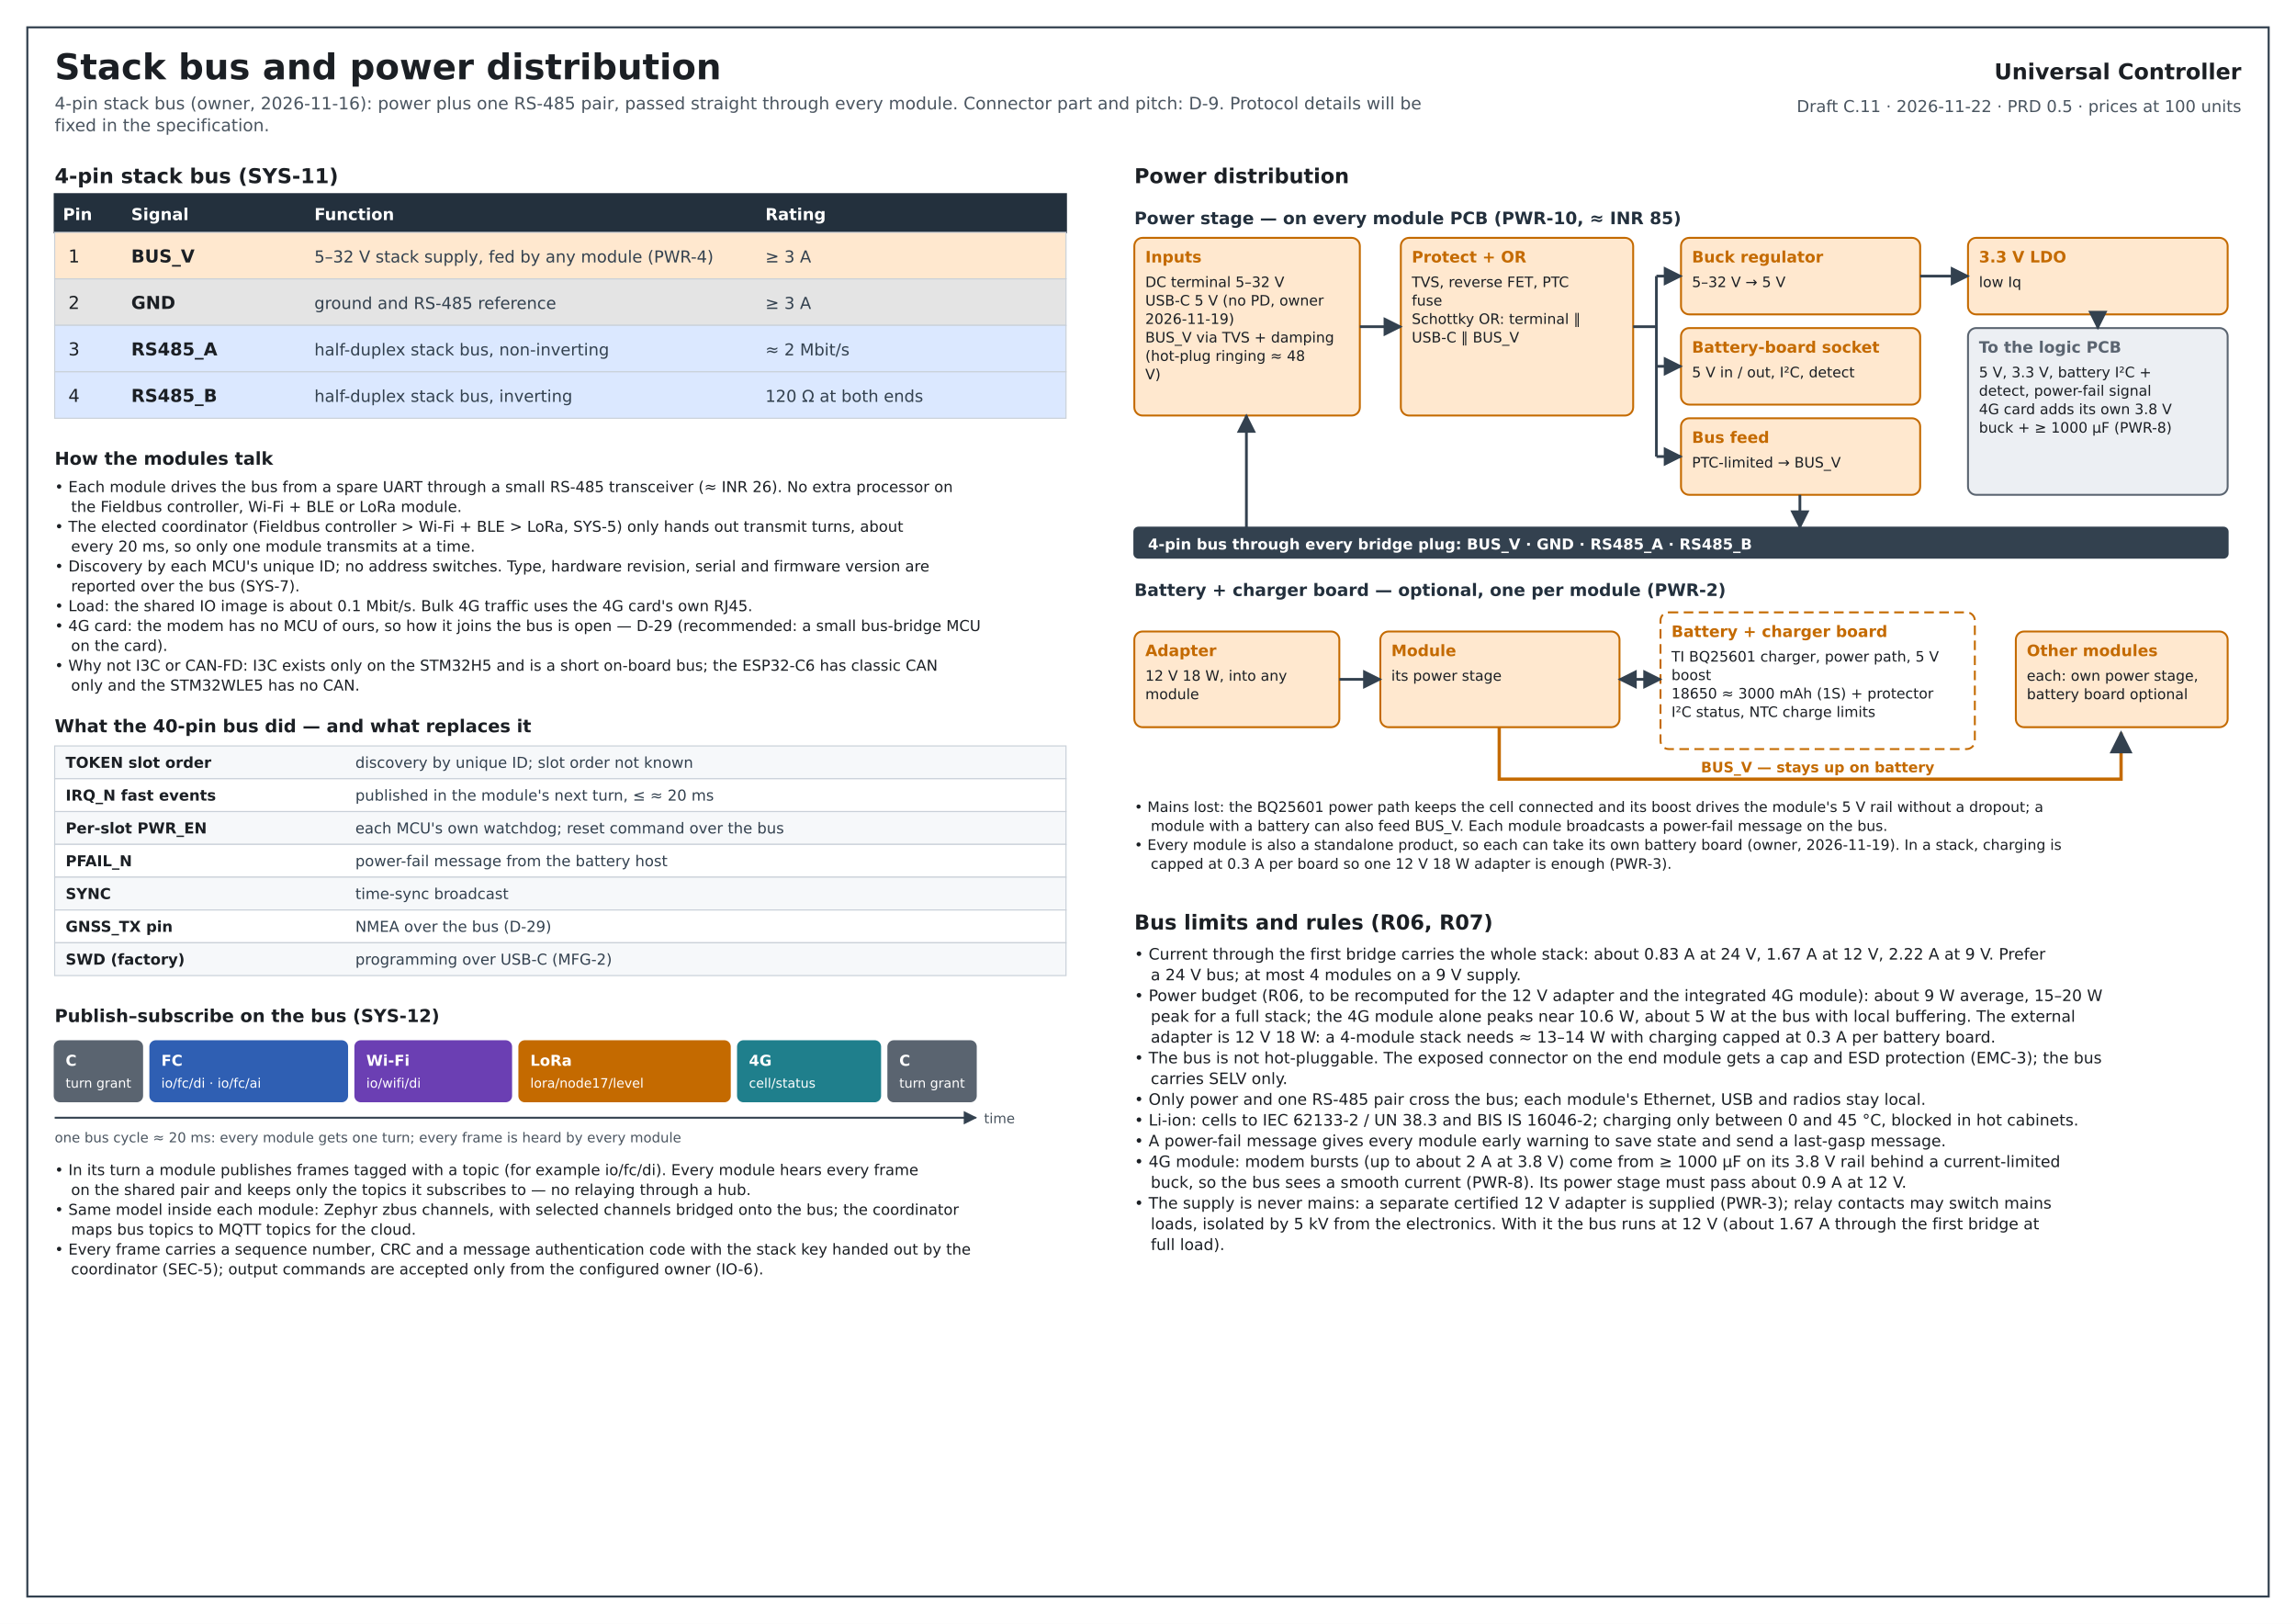
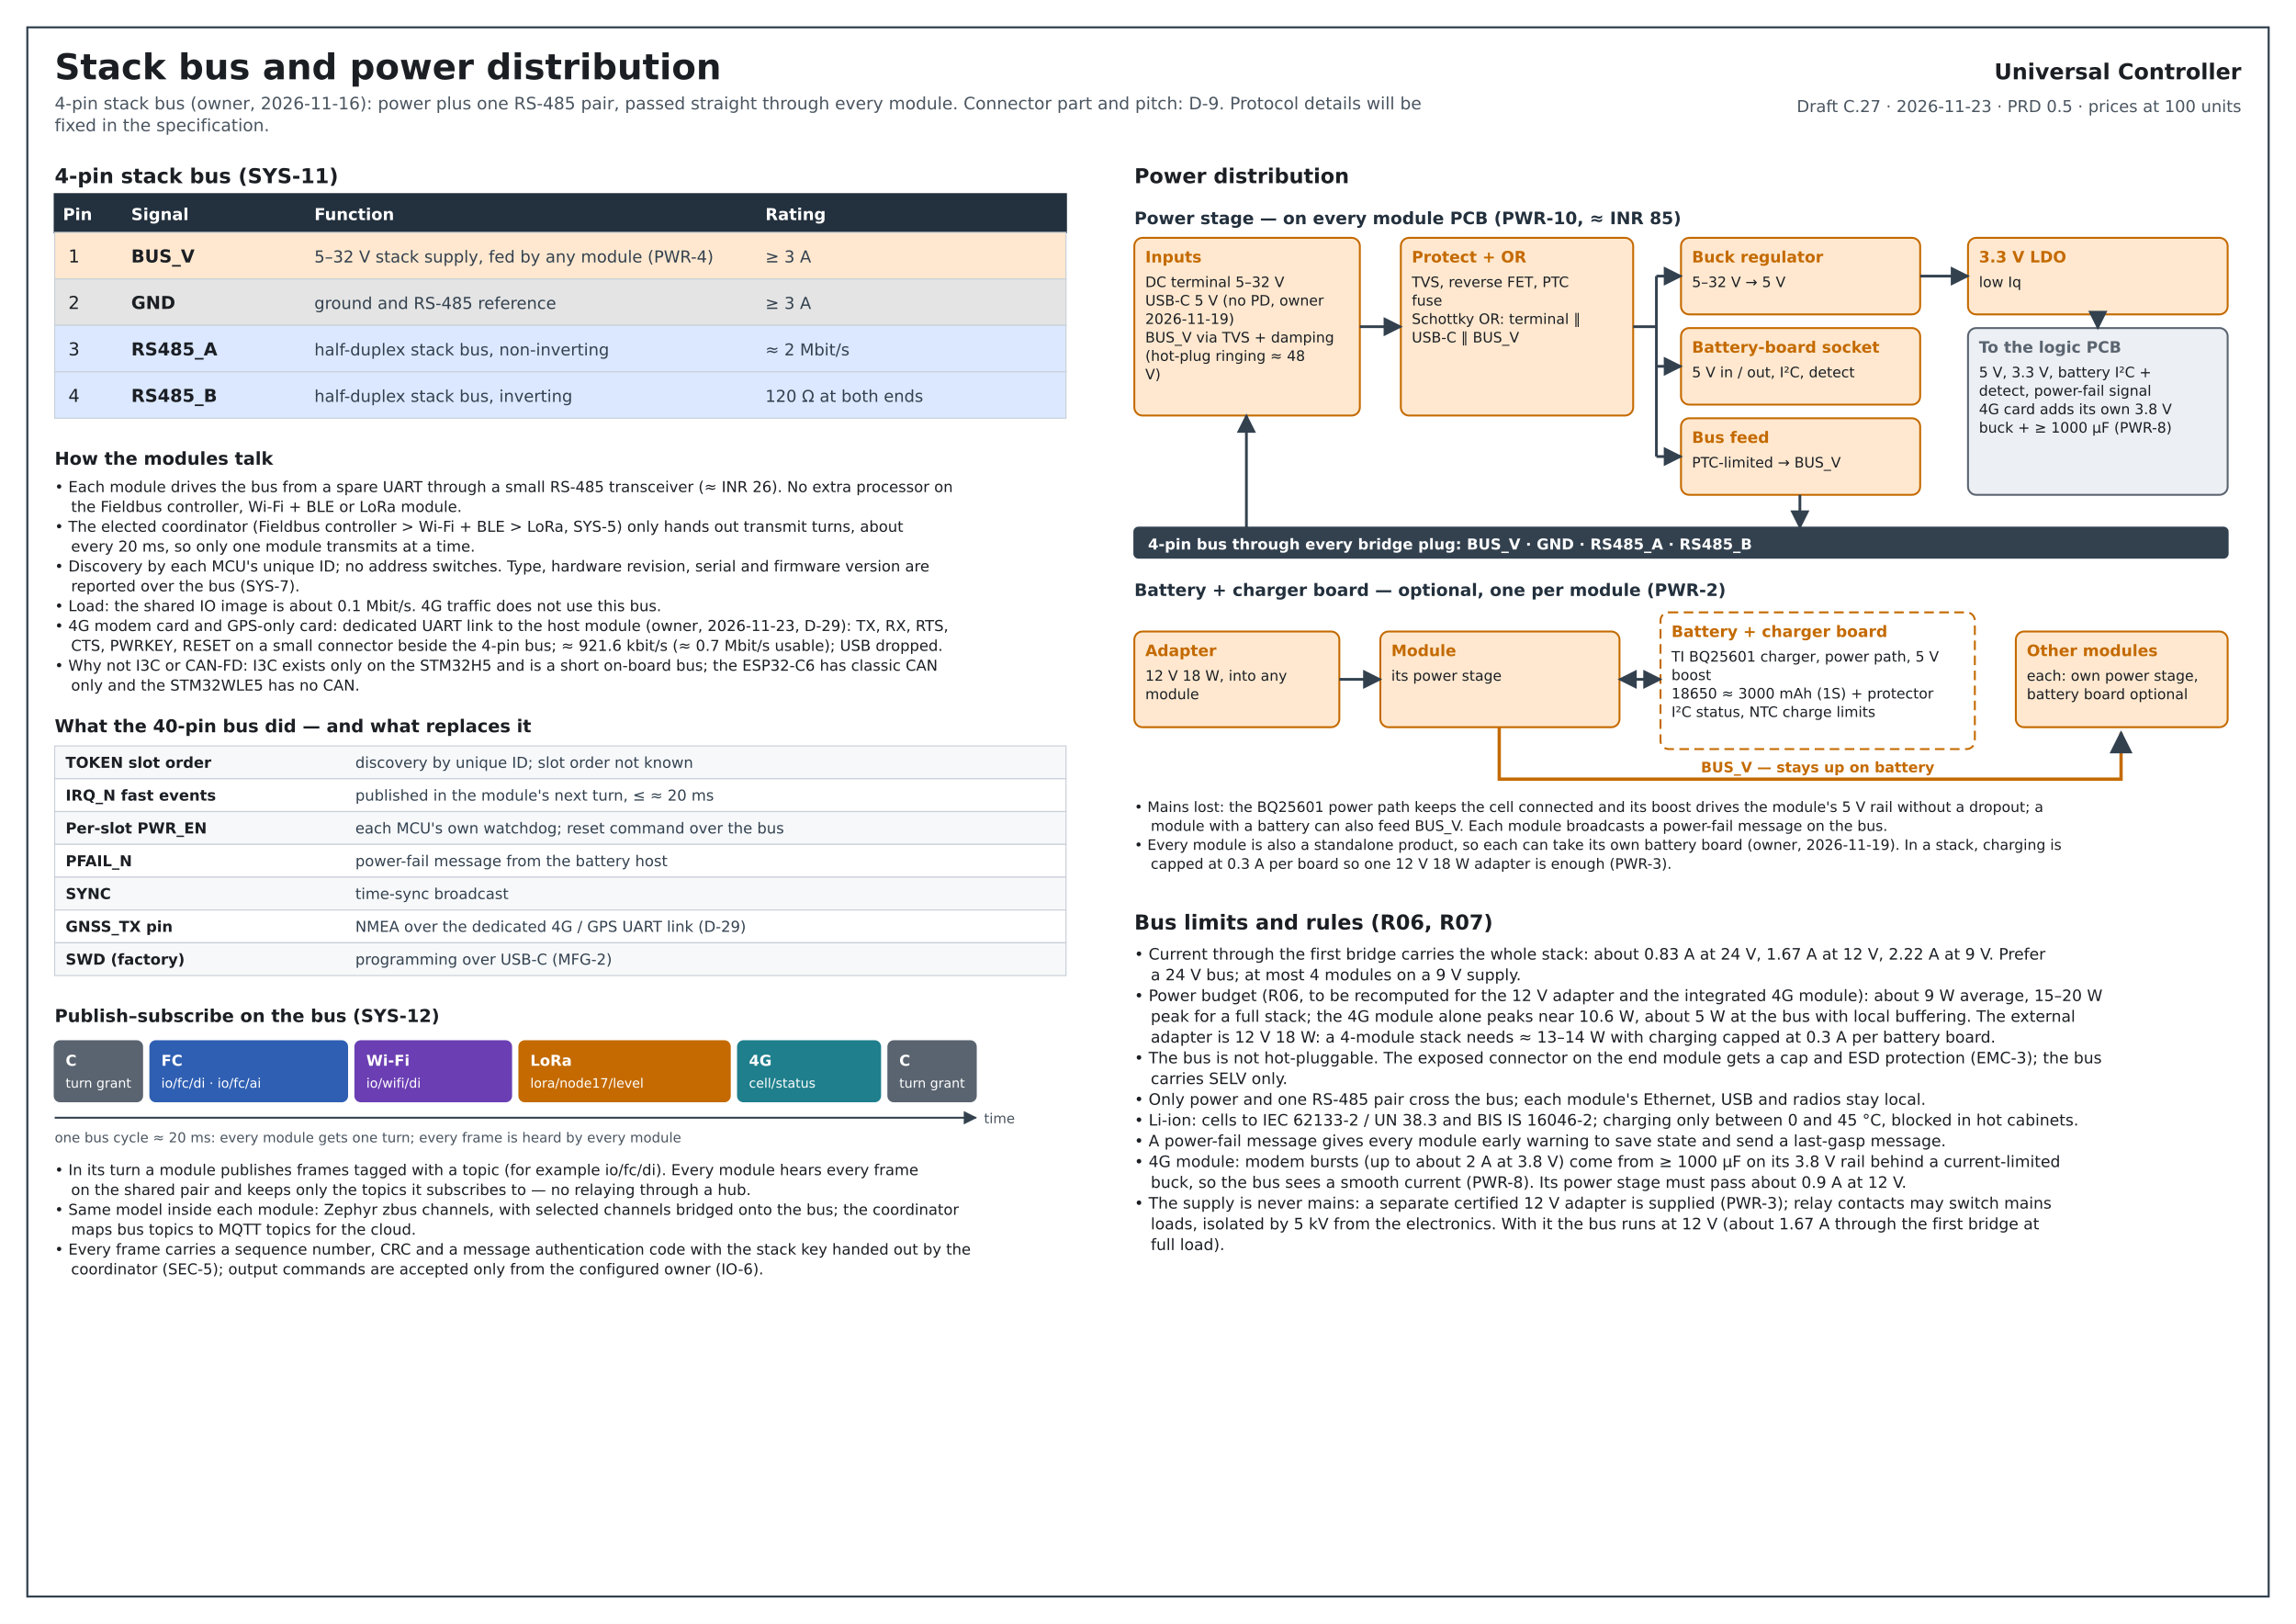
<svg xmlns="http://www.w3.org/2000/svg" width="420mm" height="297mm" viewBox="0 0 1680 1188" font-family="DejaVu Sans, Arial, sans-serif">
  <defs>
    <marker id="ar" viewBox="0 0 10 10" refX="9" refY="5" markerWidth="7" markerHeight="7" orient="auto-start-reverse">
      <path d="M0,0 L10,5 L0,10 z" fill="#33414f" />
    </marker>
  </defs>
  <rect x="0" y="0" width="1680" height="1188" rx="0" fill="#ffffff" stroke="none" stroke-width="1.4" />
  <rect x="20" y="20" width="1640" height="1148" rx="0" fill="none" stroke="#33414f" stroke-width="1.5" />
  <text x="40" y="58" font-size="26" font-weight="bold" text-anchor="start" fill="#1b1f24">Stack bus and power distribution</text>
  <text x="40" y="80" font-size="12.5" font-weight="normal" text-anchor="start" fill="#4a5560">4-pin stack bus (owner, 2026-11-16): power plus one RS-485 pair, passed straight through every module. Connector part and pitch: D-9. Protocol details will be</text>
  <text x="40" y="96" font-size="12.5" font-weight="normal" text-anchor="start" fill="#4a5560">fixed in the specification.</text>
  <text x="1640" y="58" font-size="16" font-weight="bold" text-anchor="end" fill="#1b1f24">Universal Controller</text>
-   <text x="1640" y="82" font-size="12" font-weight="normal" text-anchor="end" fill="#4a5560">Draft C.11 · 2026-11-22 · PRD 0.5 · prices at 100 units</text>
+   <text x="1640" y="82" font-size="12" font-weight="normal" text-anchor="end" fill="#4a5560">Draft C.27 · 2026-11-23 · PRD 0.5 · prices at 100 units</text>
  <g transform="translate(0,24)">
    <text x="40" y="110" font-size="15" font-weight="bold" text-anchor="start" fill="#1b1f24">4-pin stack bus (SYS-11)</text>
    <rect x="40" y="118" width="740" height="28" rx="0" fill="#23303d" stroke="#23303d" stroke-width="1.4" />
    <text x="46" y="137" font-size="12" font-weight="bold" text-anchor="start" fill="#ffffff">Pin</text>
    <text x="96" y="137" font-size="12" font-weight="bold" text-anchor="start" fill="#ffffff">Signal</text>
    <text x="230" y="137" font-size="12" font-weight="bold" text-anchor="start" fill="#ffffff">Function</text>
    <text x="560" y="137" font-size="12" font-weight="bold" text-anchor="start" fill="#ffffff">Rating</text>
    <rect x="40" y="146" width="740" height="34" rx="0" fill="#ffe8cf" stroke="#c9d0d8" stroke-width="0.8" />
    <text x="50" y="168" font-size="13" font-weight="normal" text-anchor="start" fill="#1b1f24">1</text>
    <text x="96" y="168" font-size="13" font-weight="bold" text-anchor="start" fill="#1b1f24">BUS_V</text>
    <text x="230" y="168" font-size="12" font-weight="normal" text-anchor="start" fill="#33414f">5–32 V stack supply, fed by any module (PWR-4)</text>
    <text x="560" y="168" font-size="12" font-weight="normal" text-anchor="start" fill="#33414f">≥ 3 A</text>
    <rect x="40" y="180" width="740" height="34" rx="0" fill="#e4e4e4" stroke="#c9d0d8" stroke-width="0.8" />
    <text x="50" y="202" font-size="13" font-weight="normal" text-anchor="start" fill="#1b1f24">2</text>
    <text x="96" y="202" font-size="13" font-weight="bold" text-anchor="start" fill="#1b1f24">GND</text>
    <text x="230" y="202" font-size="12" font-weight="normal" text-anchor="start" fill="#33414f">ground and RS-485 reference</text>
    <text x="560" y="202" font-size="12" font-weight="normal" text-anchor="start" fill="#33414f">≥ 3 A</text>
    <rect x="40" y="214" width="740" height="34" rx="0" fill="#dbe8ff" stroke="#c9d0d8" stroke-width="0.8" />
    <text x="50" y="236" font-size="13" font-weight="normal" text-anchor="start" fill="#1b1f24">3</text>
    <text x="96" y="236" font-size="13" font-weight="bold" text-anchor="start" fill="#1b1f24">RS485_A</text>
    <text x="230" y="236" font-size="12" font-weight="normal" text-anchor="start" fill="#33414f">half-duplex stack bus, non-inverting</text>
    <text x="560" y="236" font-size="12" font-weight="normal" text-anchor="start" fill="#33414f">≈ 2 Mbit/s</text>
    <rect x="40" y="248" width="740" height="34" rx="0" fill="#dbe8ff" stroke="#c9d0d8" stroke-width="0.8" />
    <text x="50" y="270" font-size="13" font-weight="normal" text-anchor="start" fill="#1b1f24">4</text>
    <text x="96" y="270" font-size="13" font-weight="bold" text-anchor="start" fill="#1b1f24">RS485_B</text>
    <text x="230" y="270" font-size="12" font-weight="normal" text-anchor="start" fill="#33414f">half-duplex stack bus, inverting</text>
    <text x="560" y="270" font-size="12" font-weight="normal" text-anchor="start" fill="#33414f">120 Ω at both ends</text>
    <text x="40" y="316" font-size="13" font-weight="bold" text-anchor="start" fill="#1b1f24">How the modules talk</text>
    <text x="40" y="336" font-size="11" font-weight="normal" text-anchor="start" fill="#1b1f24">• Each module drives the bus from a spare UART through a small RS-485 transceiver (≈ INR 26). No extra processor on</text>
    <text x="52" y="350.52" font-size="11" font-weight="normal" text-anchor="start" fill="#1b1f24">the Fieldbus controller, Wi-Fi + BLE or LoRa module.</text>
    <text x="40" y="365.04" font-size="11" font-weight="normal" text-anchor="start" fill="#1b1f24">• The elected coordinator (Fieldbus controller &gt; Wi-Fi + BLE &gt; LoRa, SYS-5) only hands out transmit turns, about</text>
    <text x="52" y="379.56" font-size="11" font-weight="normal" text-anchor="start" fill="#1b1f24">every 20 ms, so only one module transmits at a time.</text>
    <text x="40" y="394.08" font-size="11" font-weight="normal" text-anchor="start" fill="#1b1f24">• Discovery by each MCU's unique ID; no address switches. Type, hardware revision, serial and firmware version are</text>
    <text x="52" y="408.6" font-size="11" font-weight="normal" text-anchor="start" fill="#1b1f24">reported over the bus (SYS-7).</text>
-     <text x="40" y="423.12" font-size="11" font-weight="normal" text-anchor="start" fill="#1b1f24">• Load: the shared IO image is about 0.1 Mbit/s. Bulk 4G traffic uses the 4G card's own RJ45.</text>
-     <text x="40" y="437.64" font-size="11" font-weight="normal" text-anchor="start" fill="#1b1f24">• 4G card: the modem has no MCU of ours, so how it joins the bus is open — D-29 (recommended: a small bus-bridge MCU</text>
-     <text x="52" y="452.16" font-size="11" font-weight="normal" text-anchor="start" fill="#1b1f24">on the card).</text>
+     <text x="40" y="423.12" font-size="11" font-weight="normal" text-anchor="start" fill="#1b1f24">• Load: the shared IO image is about 0.1 Mbit/s. 4G traffic does not use this bus.</text>
+     <text x="40" y="437.64" font-size="11" font-weight="normal" text-anchor="start" fill="#1b1f24">• 4G modem card and GPS-only card: dedicated UART link to the host module (owner, 2026-11-23, D-29): TX, RX, RTS,</text>
+     <text x="52" y="452.16" font-size="11" font-weight="normal" text-anchor="start" fill="#1b1f24">CTS, PWRKEY, RESET on a small connector beside the 4-pin bus; ≈ 921.6 kbit/s (≈ 0.7 Mbit/s usable); USB dropped.</text>
    <text x="40" y="466.68" font-size="11" font-weight="normal" text-anchor="start" fill="#1b1f24">• Why not I3C or CAN-FD: I3C exists only on the STM32H5 and is a short on-board bus; the ESP32-C6 has classic CAN</text>
    <text x="52" y="481.2" font-size="11" font-weight="normal" text-anchor="start" fill="#1b1f24">only and the STM32WLE5 has no CAN.</text>
    <text x="40" y="511.72" font-size="13" font-weight="bold" text-anchor="start" fill="#1b1f24">What the 40-pin bus did — and what replaces it</text>
    <rect x="40" y="521.72" width="740" height="24" rx="0" fill="#f6f8fa" stroke="#c9d0d8" stroke-width="0.8" />
    <text x="48" y="537.72" font-size="11" font-weight="bold" text-anchor="start" fill="#1b1f24">TOKEN slot order</text>
    <text x="260" y="537.72" font-size="11" font-weight="normal" text-anchor="start" fill="#33414f">discovery by unique ID; slot order not known</text>
    <rect x="40" y="545.72" width="740" height="24" rx="0" fill="#ffffff" stroke="#c9d0d8" stroke-width="0.8" />
    <text x="48" y="561.72" font-size="11" font-weight="bold" text-anchor="start" fill="#1b1f24">IRQ_N fast events</text>
    <text x="260" y="561.72" font-size="11" font-weight="normal" text-anchor="start" fill="#33414f">published in the module's next turn, ≤ ≈ 20 ms</text>
    <rect x="40" y="569.72" width="740" height="24" rx="0" fill="#f6f8fa" stroke="#c9d0d8" stroke-width="0.8" />
    <text x="48" y="585.72" font-size="11" font-weight="bold" text-anchor="start" fill="#1b1f24">Per-slot PWR_EN</text>
    <text x="260" y="585.72" font-size="11" font-weight="normal" text-anchor="start" fill="#33414f">each MCU's own watchdog; reset command over the bus</text>
    <rect x="40" y="593.72" width="740" height="24" rx="0" fill="#ffffff" stroke="#c9d0d8" stroke-width="0.8" />
    <text x="48" y="609.72" font-size="11" font-weight="bold" text-anchor="start" fill="#1b1f24">PFAIL_N</text>
    <text x="260" y="609.72" font-size="11" font-weight="normal" text-anchor="start" fill="#33414f">power-fail message from the battery host</text>
    <rect x="40" y="617.72" width="740" height="24" rx="0" fill="#f6f8fa" stroke="#c9d0d8" stroke-width="0.8" />
    <text x="48" y="633.72" font-size="11" font-weight="bold" text-anchor="start" fill="#1b1f24">SYNC</text>
    <text x="260" y="633.72" font-size="11" font-weight="normal" text-anchor="start" fill="#33414f">time-sync broadcast</text>
    <rect x="40" y="641.72" width="740" height="24" rx="0" fill="#ffffff" stroke="#c9d0d8" stroke-width="0.8" />
    <text x="48" y="657.72" font-size="11" font-weight="bold" text-anchor="start" fill="#1b1f24">GNSS_TX pin</text>
-     <text x="260" y="657.72" font-size="11" font-weight="normal" text-anchor="start" fill="#33414f">NMEA over the bus (D-29)</text>
+     <text x="260" y="657.72" font-size="11" font-weight="normal" text-anchor="start" fill="#33414f">NMEA over the dedicated 4G / GPS UART link (D-29)</text>
    <rect x="40" y="665.72" width="740" height="24" rx="0" fill="#f6f8fa" stroke="#c9d0d8" stroke-width="0.8" />
    <text x="48" y="681.72" font-size="11" font-weight="bold" text-anchor="start" fill="#1b1f24">SWD (factory)</text>
    <text x="260" y="681.72" font-size="11" font-weight="normal" text-anchor="start" fill="#33414f">programming over USB-C (MFG-2)</text>
    <text x="40" y="723.72" font-size="13" font-weight="bold" text-anchor="start" fill="#1b1f24">Publish–subscribe on the bus (SYS-12)</text>
    <rect x="40" y="737.72" width="64" height="44" rx="4" fill="#5a6470" stroke="#5a6470" stroke-width="1.4" />
    <text x="48" y="755.72" font-size="11" font-weight="bold" text-anchor="start" fill="#ffffff">C</text>
    <text x="48" y="771.72" font-size="9.5" font-weight="normal" text-anchor="start" fill="#ffffff">turn grant</text>
    <rect x="110" y="737.72" width="144" height="44" rx="4" fill="#2f5fb3" stroke="#2f5fb3" stroke-width="1.4" />
    <text x="118" y="755.72" font-size="11" font-weight="bold" text-anchor="start" fill="#ffffff">FC</text>
    <text x="118" y="771.72" font-size="9.5" font-weight="normal" text-anchor="start" fill="#ffffff">io/fc/di · io/fc/ai</text>
    <rect x="260" y="737.72" width="114" height="44" rx="4" fill="#6b3fb3" stroke="#6b3fb3" stroke-width="1.4" />
    <text x="268" y="755.72" font-size="11" font-weight="bold" text-anchor="start" fill="#ffffff">Wi-Fi</text>
    <text x="268" y="771.72" font-size="9.5" font-weight="normal" text-anchor="start" fill="#ffffff">io/wifi/di</text>
    <rect x="380" y="737.72" width="154" height="44" rx="4" fill="#c46a00" stroke="#c46a00" stroke-width="1.4" />
    <text x="388" y="755.72" font-size="11" font-weight="bold" text-anchor="start" fill="#ffffff">LoRa</text>
    <text x="388" y="771.72" font-size="9.5" font-weight="normal" text-anchor="start" fill="#ffffff">lora/node17/level</text>
    <rect x="540" y="737.72" width="104" height="44" rx="4" fill="#1f7f8c" stroke="#1f7f8c" stroke-width="1.4" />
    <text x="548" y="755.72" font-size="11" font-weight="bold" text-anchor="start" fill="#ffffff">4G</text>
    <text x="548" y="771.72" font-size="9.5" font-weight="normal" text-anchor="start" fill="#ffffff">cell/status</text>
    <rect x="650" y="737.72" width="64" height="44" rx="4" fill="#5a6470" stroke="#5a6470" stroke-width="1.4" />
    <text x="658" y="755.72" font-size="11" font-weight="bold" text-anchor="start" fill="#ffffff">C</text>
    <text x="658" y="771.72" font-size="9.5" font-weight="normal" text-anchor="start" fill="#ffffff">turn grant</text>
    <line x1="40" y1="793.72" x2="714" y2="793.72" stroke="#33414f" stroke-width="1.4" marker-end="url(#ar)" />
    <text x="720" y="797.72" font-size="10" font-weight="normal" text-anchor="start" fill="#4a5560">time</text>
    <text x="40" y="811.72" font-size="10" font-weight="normal" text-anchor="start" fill="#4a5560">one bus cycle ≈ 20 ms: every module gets one turn; every frame is heard by every module</text>
    <text x="40" y="835.72" font-size="11" font-weight="normal" text-anchor="start" fill="#1b1f24">• In its turn a module publishes frames tagged with a topic (for example io/fc/di). Every module hears every frame</text>
    <text x="52" y="850.24" font-size="11" font-weight="normal" text-anchor="start" fill="#1b1f24">on the shared pair and keeps only the topics it subscribes to — no relaying through a hub.</text>
    <text x="40" y="864.76" font-size="11" font-weight="normal" text-anchor="start" fill="#1b1f24">• Same model inside each module: Zephyr zbus channels, with selected channels bridged onto the bus; the coordinator</text>
    <text x="52" y="879.28" font-size="11" font-weight="normal" text-anchor="start" fill="#1b1f24">maps bus topics to MQTT topics for the cloud.</text>
    <text x="40" y="893.8" font-size="11" font-weight="normal" text-anchor="start" fill="#1b1f24">• Every frame carries a sequence number, CRC and a message authentication code with the stack key handed out by the</text>
    <text x="52" y="908.32" font-size="11" font-weight="normal" text-anchor="start" fill="#1b1f24">coordinator (SEC-5); output commands are accepted only from the configured owner (IO-6).</text>
    <text x="830" y="110" font-size="15" font-weight="bold" text-anchor="start" fill="#1b1f24">Power distribution</text>
    <text x="830" y="140" font-size="12.5" font-weight="bold" text-anchor="start" fill="#23303d">Power stage — on every module PCB (PWR-10, ≈ INR 85)</text>
    <rect x="830" y="150" width="165" height="130" rx="6" fill="#ffe8cf" stroke="#c46a00" stroke-width="1.4" />
    <text x="838" y="168" font-size="11.5" font-weight="bold" text-anchor="start" fill="#c46a00">Inputs</text>
    <text x="838" y="186" font-size="10.5" font-weight="normal" text-anchor="start" fill="#1b1f24">DC terminal 5–32 V</text>
    <text x="838" y="199.5" font-size="10.5" font-weight="normal" text-anchor="start" fill="#1b1f24">USB-C 5 V (no PD, owner</text>
    <text x="838" y="213.0" font-size="10.5" font-weight="normal" text-anchor="start" fill="#1b1f24">2026-11-19)</text>
    <text x="838" y="226.5" font-size="10.5" font-weight="normal" text-anchor="start" fill="#1b1f24">BUS_V via TVS + damping</text>
    <text x="838" y="240.0" font-size="10.5" font-weight="normal" text-anchor="start" fill="#1b1f24">(hot-plug ringing ≈ 48</text>
    <text x="838" y="253.5" font-size="10.5" font-weight="normal" text-anchor="start" fill="#1b1f24">V)</text>
    <rect x="1025" y="150" width="170" height="130" rx="6" fill="#ffe8cf" stroke="#c46a00" stroke-width="1.4" />
    <text x="1033" y="168" font-size="11.5" font-weight="bold" text-anchor="start" fill="#c46a00">Protect + OR</text>
    <text x="1033" y="186" font-size="10.5" font-weight="normal" text-anchor="start" fill="#1b1f24">TVS, reverse FET, PTC</text>
    <text x="1033" y="199.5" font-size="10.5" font-weight="normal" text-anchor="start" fill="#1b1f24">fuse</text>
    <text x="1033" y="213.0" font-size="10.5" font-weight="normal" text-anchor="start" fill="#1b1f24">Schottky OR: terminal ∥</text>
    <text x="1033" y="226.5" font-size="10.5" font-weight="normal" text-anchor="start" fill="#1b1f24">USB-C ∥ BUS_V</text>
    <rect x="1230" y="150" width="175" height="56" rx="6" fill="#ffe8cf" stroke="#c46a00" stroke-width="1.4" />
    <text x="1238" y="168" font-size="11.5" font-weight="bold" text-anchor="start" fill="#c46a00">Buck regulator</text>
    <text x="1238" y="186" font-size="10.5" font-weight="normal" text-anchor="start" fill="#1b1f24">5–32 V → 5 V</text>
    <rect x="1230" y="216" width="175" height="56" rx="6" fill="#ffe8cf" stroke="#c46a00" stroke-width="1.4" />
    <text x="1238" y="234" font-size="11.5" font-weight="bold" text-anchor="start" fill="#c46a00">Battery-board socket</text>
    <text x="1238" y="252" font-size="10.5" font-weight="normal" text-anchor="start" fill="#1b1f24">5 V in / out, I²C, detect</text>
    <rect x="1230" y="282" width="175" height="56" rx="6" fill="#ffe8cf" stroke="#c46a00" stroke-width="1.4" />
    <text x="1238" y="300" font-size="11.5" font-weight="bold" text-anchor="start" fill="#c46a00">Bus feed</text>
    <text x="1238" y="318" font-size="10.5" font-weight="normal" text-anchor="start" fill="#1b1f24">PTC-limited → BUS_V</text>
    <rect x="1440" y="150" width="190" height="56" rx="6" fill="#ffe8cf" stroke="#c46a00" stroke-width="1.4" />
    <text x="1448" y="168" font-size="11.5" font-weight="bold" text-anchor="start" fill="#c46a00">3.3 V LDO</text>
    <text x="1448" y="186" font-size="10.5" font-weight="normal" text-anchor="start" fill="#1b1f24">low Iq</text>
    <rect x="1440" y="216" width="190" height="122" rx="6" fill="#eceff3" stroke="#5a6470" stroke-width="1.4" />
    <text x="1448" y="234" font-size="11.5" font-weight="bold" text-anchor="start" fill="#5a6470">To the logic PCB</text>
    <text x="1448" y="252" font-size="10.5" font-weight="normal" text-anchor="start" fill="#1b1f24">5 V, 3.3 V, battery I²C +</text>
    <text x="1448" y="265.5" font-size="10.5" font-weight="normal" text-anchor="start" fill="#1b1f24">detect, power-fail signal</text>
    <text x="1448" y="279.0" font-size="10.5" font-weight="normal" text-anchor="start" fill="#1b1f24">4G card adds its own 3.8 V</text>
    <text x="1448" y="292.5" font-size="10.5" font-weight="normal" text-anchor="start" fill="#1b1f24">buck + ≥ 1000 µF (PWR-8)</text>
    <line x1="995" y1="215" x2="1025" y2="215" stroke="#33414f" stroke-width="2" marker-end="url(#ar)" />
    <line x1="1195" y1="215" x2="1212" y2="215" stroke="#33414f" stroke-width="2" />
    <line x1="1212" y1="178" x2="1212" y2="310" stroke="#33414f" stroke-width="2" />
    <line x1="1212" y1="178" x2="1230" y2="178" stroke="#33414f" stroke-width="2" marker-end="url(#ar)" />
    <line x1="1212" y1="244" x2="1230" y2="244" stroke="#33414f" stroke-width="2" marker-end="url(#ar)" />
    <line x1="1212" y1="310" x2="1230" y2="310" stroke="#33414f" stroke-width="2" marker-end="url(#ar)" />
    <line x1="1405" y1="178" x2="1440" y2="178" stroke="#33414f" stroke-width="2" marker-end="url(#ar)" />
    <line x1="1535" y1="206" x2="1535" y2="216" stroke="#33414f" stroke-width="2" marker-end="url(#ar)" />
    <rect x="830" y="362" width="800" height="22" rx="3" fill="#33414f" stroke="#33414f" stroke-width="1.4" />
    <text x="840" y="378" font-size="11" font-weight="bold" text-anchor="start" fill="#ffffff">4-pin bus through every bridge plug: BUS_V · GND · RS485_A · RS485_B</text>
    <line x1="1317" y1="338" x2="1317" y2="362" stroke="#33414f" stroke-width="2" marker-end="url(#ar)" />
    <line x1="912" y1="362" x2="912" y2="280" stroke="#33414f" stroke-width="2" marker-end="url(#ar)" />
    <text x="830" y="412" font-size="12.5" font-weight="bold" text-anchor="start" fill="#23303d">Battery + charger board — optional, one per module (PWR-2)</text>
    <rect x="830" y="438" width="150" height="70" rx="6" fill="#ffe8cf" stroke="#c46a00" stroke-width="1.4" />
    <text x="838" y="456" font-size="11.5" font-weight="bold" text-anchor="start" fill="#c46a00">Adapter</text>
    <text x="838" y="474" font-size="10.5" font-weight="normal" text-anchor="start" fill="#1b1f24">12 V 18 W, into any</text>
    <text x="838" y="487.5" font-size="10.5" font-weight="normal" text-anchor="start" fill="#1b1f24">module</text>
    <rect x="1010" y="438" width="175" height="70" rx="6" fill="#ffe8cf" stroke="#c46a00" stroke-width="1.4" />
    <text x="1018" y="456" font-size="11.5" font-weight="bold" text-anchor="start" fill="#c46a00">Module</text>
    <text x="1018" y="474" font-size="10.5" font-weight="normal" text-anchor="start" fill="#1b1f24">its power stage</text>
    <rect x="1215" y="424" width="230" height="100" rx="6" fill="#ffffff" stroke="#c46a00" stroke-width="1.4" stroke-dasharray="7 4" />
    <text x="1223" y="442" font-size="11.5" font-weight="bold" text-anchor="start" fill="#c46a00">Battery + charger board</text>
    <text x="1223" y="460" font-size="10.5" font-weight="normal" text-anchor="start" fill="#1b1f24">TI BQ25601 charger, power path, 5 V</text>
    <text x="1223" y="473.5" font-size="10.5" font-weight="normal" text-anchor="start" fill="#1b1f24">boost</text>
    <text x="1223" y="487.0" font-size="10.5" font-weight="normal" text-anchor="start" fill="#1b1f24">18650 ≈ 3000 mAh (1S) + protector</text>
    <text x="1223" y="500.5" font-size="10.5" font-weight="normal" text-anchor="start" fill="#1b1f24">I²C status, NTC charge limits</text>
    <rect x="1475" y="438" width="155" height="70" rx="6" fill="#ffe8cf" stroke="#c46a00" stroke-width="1.4" />
    <text x="1483" y="456" font-size="11.5" font-weight="bold" text-anchor="start" fill="#c46a00">Other modules</text>
    <text x="1483" y="474" font-size="10.5" font-weight="normal" text-anchor="start" fill="#1b1f24">each: own power stage,</text>
    <text x="1483" y="487.5" font-size="10.5" font-weight="normal" text-anchor="start" fill="#1b1f24">battery board optional</text>
    <line x1="980" y1="473" x2="1010" y2="473" stroke="#33414f" stroke-width="2" marker-end="url(#ar)" />
    <line x1="1185" y1="473" x2="1215" y2="473" stroke="#33414f" stroke-width="2" marker-end="url(#ar)" marker-start="url(#ar)" />
    <polyline points="1097,508 1097,546 1552,546 1552,512" fill="none" stroke="#c46a00" stroke-width="2.4" marker-end="url(#ar)" />
    <text x="1330" y="541" font-size="10.5" font-weight="bold" text-anchor="middle" fill="#c46a00">BUS_V — stays up on battery</text>
    <text x="830" y="570" font-size="10.5" font-weight="normal" text-anchor="start" fill="#1b1f24">• Mains lost: the BQ25601 power path keeps the cell connected and its boost drives the module's 5 V rail without a dropout; a</text>
    <text x="842" y="583.86" font-size="10.5" font-weight="normal" text-anchor="start" fill="#1b1f24">module with a battery can also feed BUS_V. Each module broadcasts a power-fail message on the bus.</text>
    <text x="830" y="597.72" font-size="10.5" font-weight="normal" text-anchor="start" fill="#1b1f24">• Every module is also a standalone product, so each can take its own battery board (owner, 2026-11-19). In a stack, charging is</text>
    <text x="842" y="611.58" font-size="10.5" font-weight="normal" text-anchor="start" fill="#1b1f24">capped at 0.3 A per board so one 12 V 18 W adapter is enough (PWR-3).</text>
    <text x="830" y="656" font-size="15" font-weight="bold" text-anchor="start" fill="#1b1f24">Bus limits and rules (R06, R07)</text>
    <text x="830" y="678" font-size="11.5" font-weight="normal" text-anchor="start" fill="#1b1f24">• Current through the first bridge carries the whole stack: about 0.83 A at 24 V, 1.67 A at 12 V, 2.22 A at 9 V. Prefer</text>
    <text x="842" y="693.18" font-size="11.5" font-weight="normal" text-anchor="start" fill="#1b1f24">a 24 V bus; at most 4 modules on a 9 V supply.</text>
    <text x="830" y="708.36" font-size="11.5" font-weight="normal" text-anchor="start" fill="#1b1f24">• Power budget (R06, to be recomputed for the 12 V adapter and the integrated 4G module): about 9 W average, 15–20 W</text>
    <text x="842" y="723.54" font-size="11.5" font-weight="normal" text-anchor="start" fill="#1b1f24">peak for a full stack; the 4G module alone peaks near 10.6 W, about 5 W at the bus with local buffering. The external</text>
    <text x="842" y="738.72" font-size="11.5" font-weight="normal" text-anchor="start" fill="#1b1f24">adapter is 12 V 18 W: a 4-module stack needs ≈ 13–14 W with charging capped at 0.3 A per battery board.</text>
    <text x="830" y="753.9" font-size="11.5" font-weight="normal" text-anchor="start" fill="#1b1f24">• The bus is not hot-pluggable. The exposed connector on the end module gets a cap and ESD protection (EMC-3); the bus</text>
    <text x="842" y="769.08" font-size="11.5" font-weight="normal" text-anchor="start" fill="#1b1f24">carries SELV only.</text>
    <text x="830" y="784.26" font-size="11.5" font-weight="normal" text-anchor="start" fill="#1b1f24">• Only power and one RS-485 pair cross the bus; each module's Ethernet, USB and radios stay local.</text>
    <text x="830" y="799.44" font-size="11.5" font-weight="normal" text-anchor="start" fill="#1b1f24">• Li-ion: cells to IEC 62133-2 / UN 38.3 and BIS IS 16046-2; charging only between 0 and 45 °C, blocked in hot cabinets.</text>
    <text x="830" y="814.62" font-size="11.5" font-weight="normal" text-anchor="start" fill="#1b1f24">• A power-fail message gives every module early warning to save state and send a last-gasp message.</text>
    <text x="830" y="829.8" font-size="11.5" font-weight="normal" text-anchor="start" fill="#1b1f24">• 4G module: modem bursts (up to about 2 A at 3.8 V) come from ≥ 1000 µF on its 3.8 V rail behind a current-limited</text>
    <text x="842" y="844.98" font-size="11.5" font-weight="normal" text-anchor="start" fill="#1b1f24">buck, so the bus sees a smooth current (PWR-8). Its power stage must pass about 0.9 A at 12 V.</text>
    <text x="830" y="860.16" font-size="11.5" font-weight="normal" text-anchor="start" fill="#1b1f24">• The supply is never mains: a separate certified 12 V adapter is supplied (PWR-3); relay contacts may switch mains</text>
    <text x="842" y="875.34" font-size="11.5" font-weight="normal" text-anchor="start" fill="#1b1f24">loads, isolated by 5 kV from the electronics. With it the bus runs at 12 V (about 1.67 A through the first bridge at</text>
    <text x="842" y="890.52" font-size="11.5" font-weight="normal" text-anchor="start" fill="#1b1f24">full load).</text>
  </g>
</svg>
